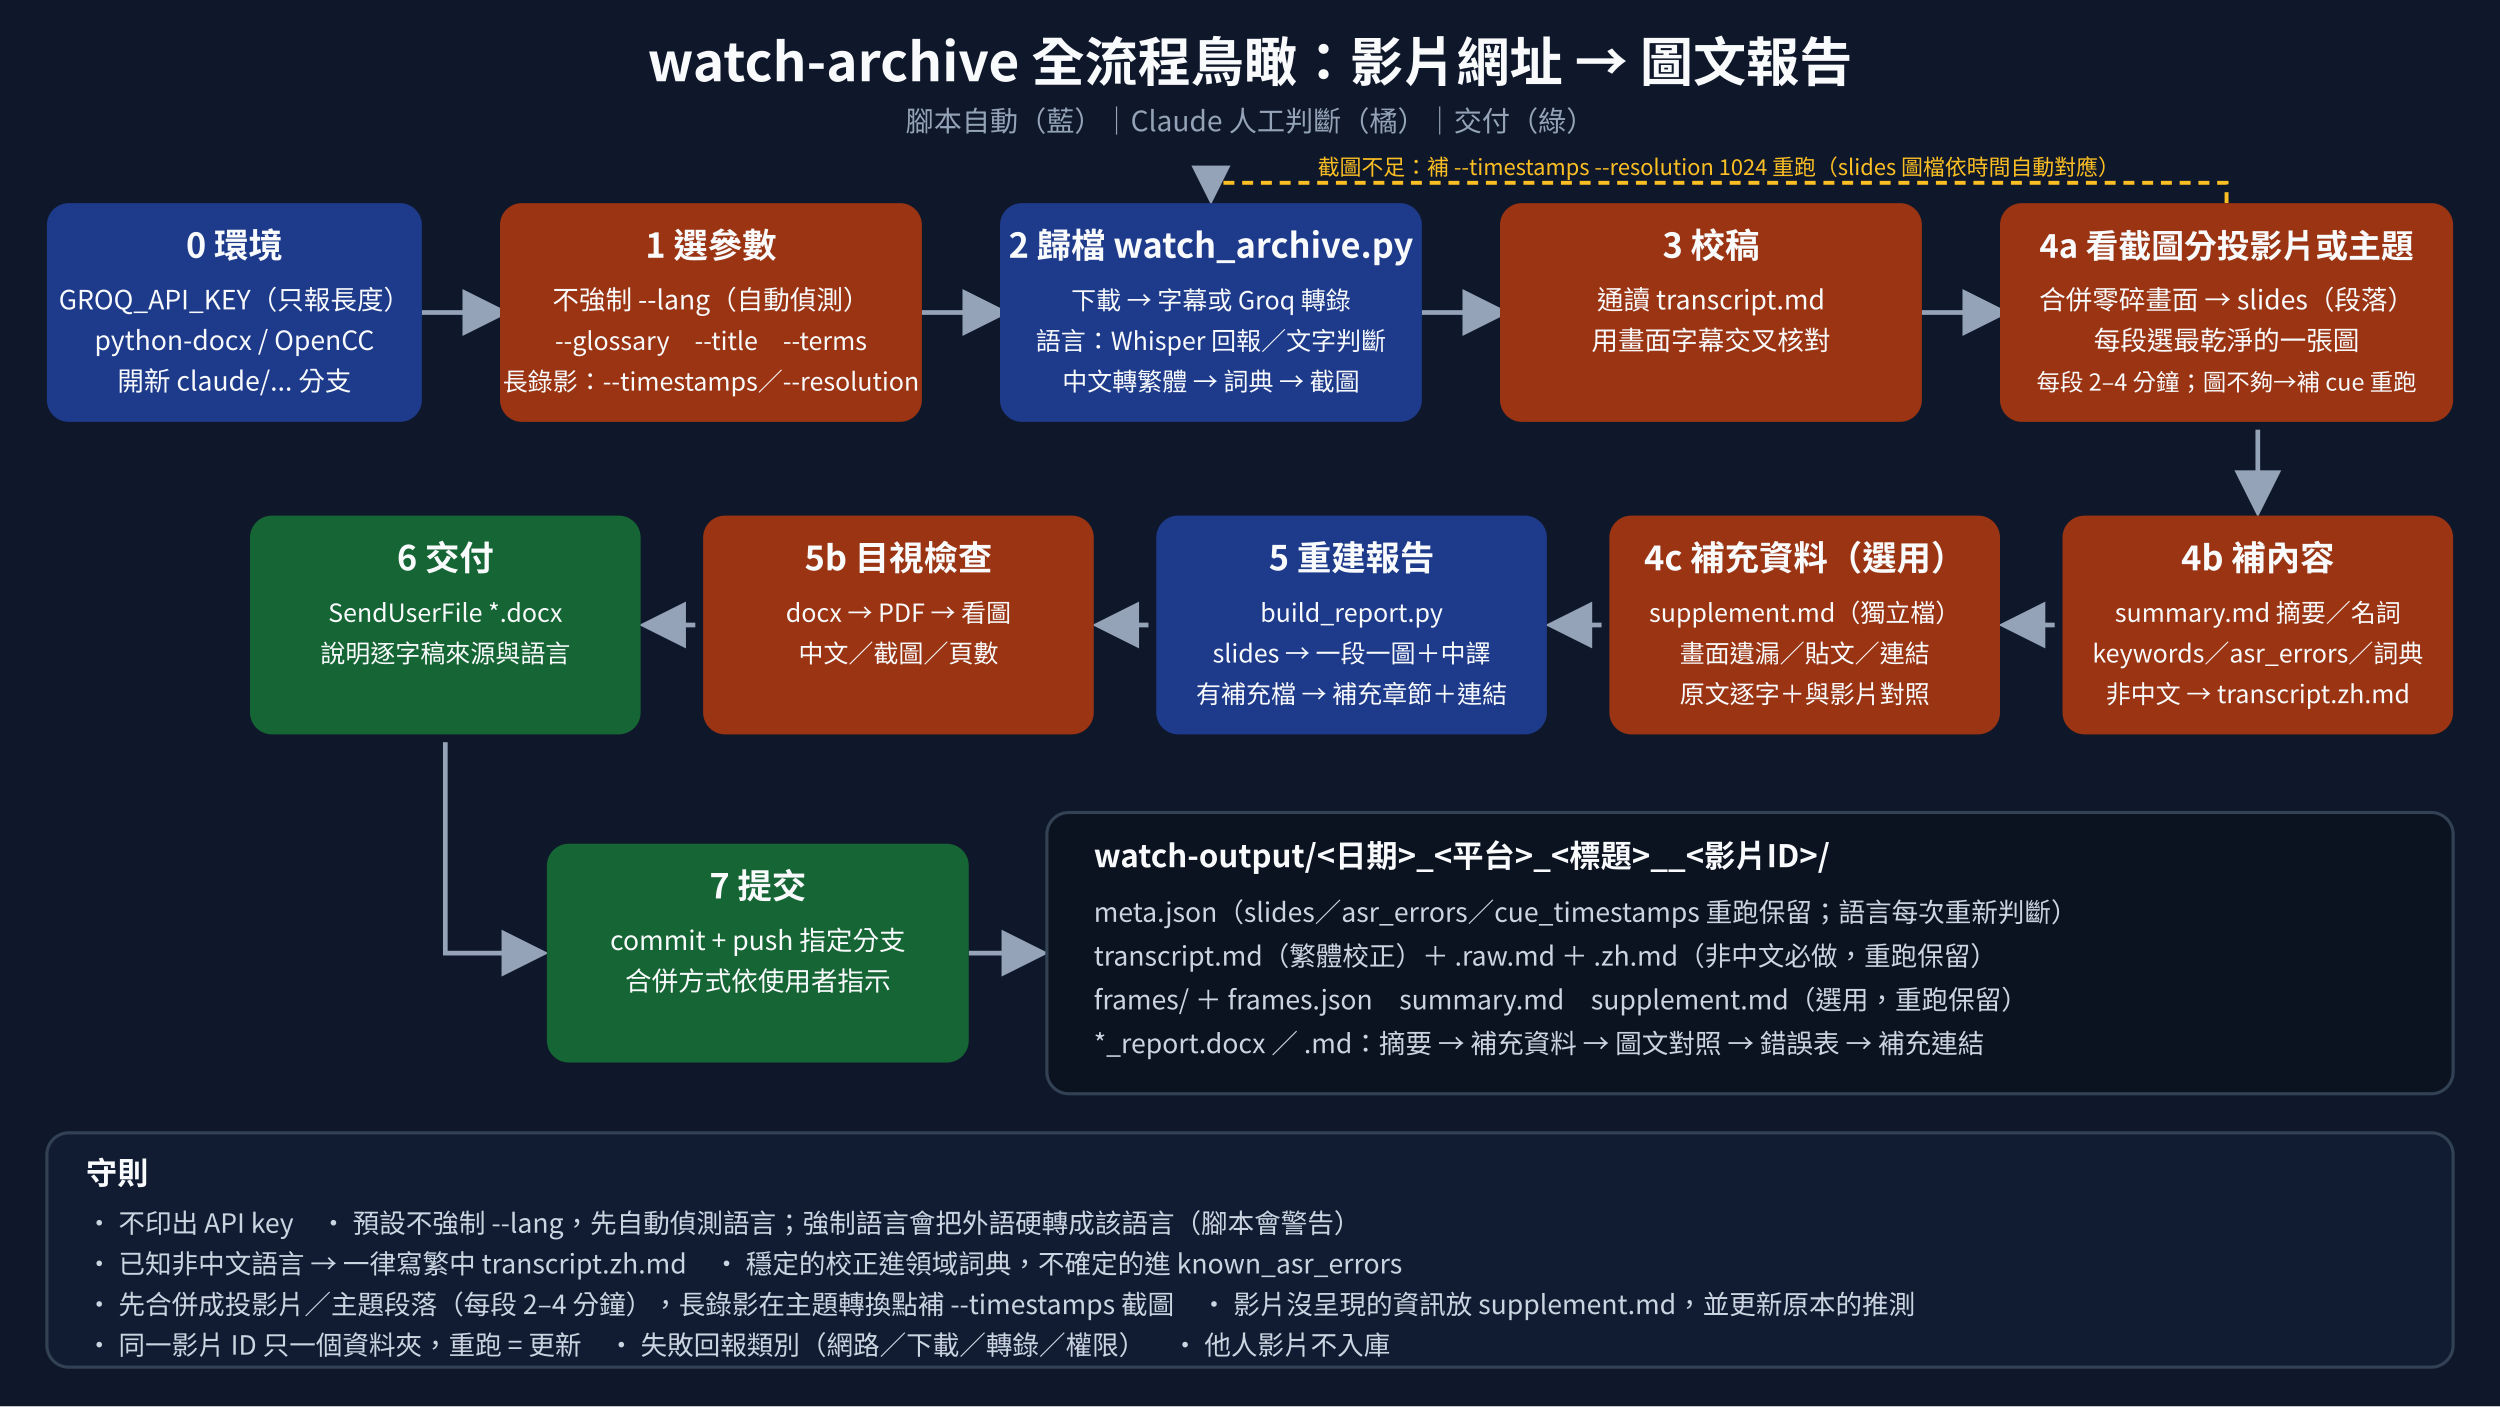
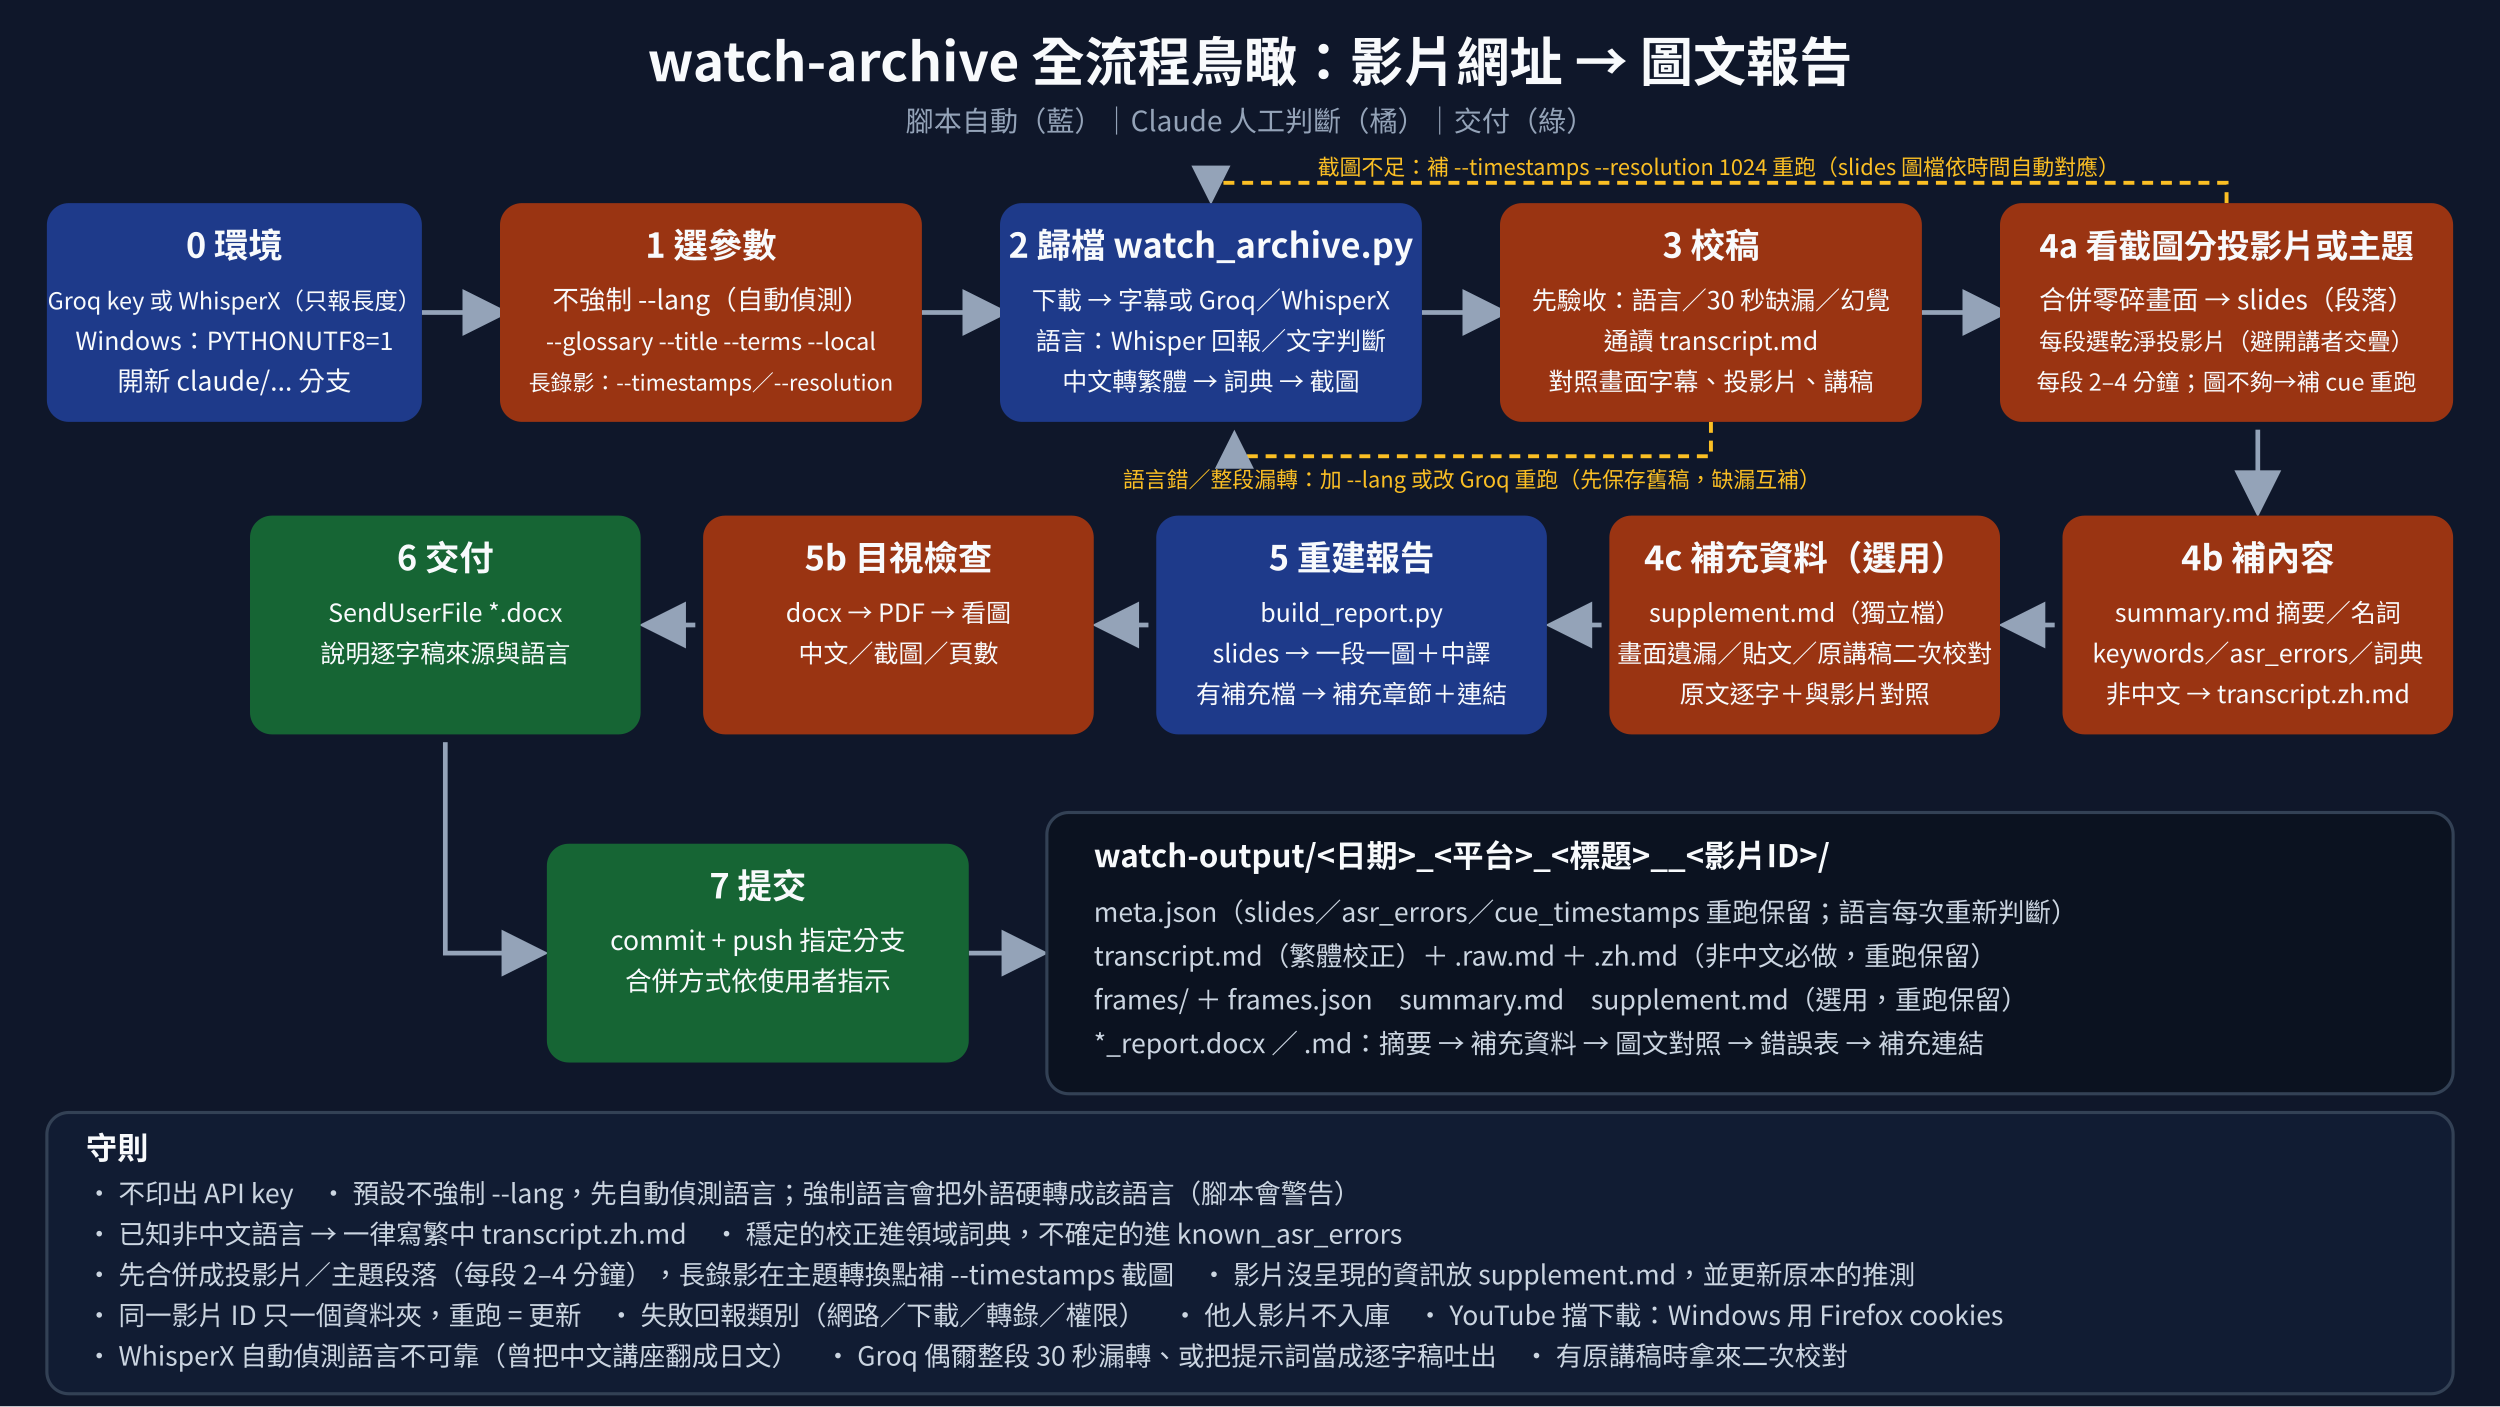
<svg xmlns="http://www.w3.org/2000/svg" viewBox="0 0 1600 900" width="1600" height="900" font-family="'WenQuanYi Zen Hei','Noto Sans CJK TC','Microsoft JhengHei',sans-serif">
  <rect width="1600" height="900" fill="#0f172a" />
  <text x="800" y="52" text-anchor="middle" font-size="34" font-weight="bold" fill="#f8fafc">watch-archive 全流程鳥瞰：影片網址 → 圖文報告</text>
  <text x="800" y="84" text-anchor="middle" font-size="18" fill="#94a3b8">腳本自動（藍）｜Claude 人工判斷（橘）｜交付（綠）</text>
  <defs>
    <marker id="a" markerWidth="10" markerHeight="10" refX="8" refY="5" orient="auto">
      <path d="M0,0 L10,5 L0,10 z" fill="#94a3b8" />
    </marker>
  </defs>
  <g stroke="#94a3b8" stroke-width="3" fill="none" marker-end="url(#a)">
    <path d="M270,200 H320" />
    <path d="M590,200 H640" />
    <path d="M910,200 H960" />
    <path d="M1230,200 H1280" />
    <path d="M1445,275 V325" />
    <path d="M1315,400 H1285" />
    <path d="M1025,400 H995" />
    <path d="M735,400 H705" />
    <path d="M445,400 H415" />
    <path d="M285,475 V610 H345" />
    <path d="M620,610 H665" />
  </g>
  <path d="M1425,130 V117 H775 V126" stroke="#fbbf24" stroke-width="2.5" stroke-dasharray="7 5" fill="none" marker-end="url(#a)" />
  <text x="1100" y="112" text-anchor="middle" font-size="14" fill="#fbbf24">截圖不足：補 --timestamps --resolution 1024 重跑（slides 圖檔依時間自動對應）</text>
+   <path d="M1095,270 V292 H790 V280" stroke="#fbbf24" stroke-width="2.5" stroke-dasharray="7 5" fill="none" marker-end="url(#a)" />
+   <text x="942" y="312" text-anchor="middle" font-size="14" fill="#fbbf24">語言錯／整段漏轉：加 --lang 或改 Groq 重跑（先保存舊稿，缺漏互補）</text>
  <g font-size="20" fill="#f8fafc">
    <rect x="30" y="130" width="240" height="140" rx="14" fill="#1e3a8a" />
    <text x="150" y="165" text-anchor="middle" font-weight="bold" font-size="22">0 環境</text>
-     <text x="150" y="198" text-anchor="middle" font-size="17">GROQ_API_KEY（只報長度）</text>
-     <text x="150" y="224" text-anchor="middle" font-size="17">python-docx / OpenCC</text>
+     <text x="150" y="198" text-anchor="middle" font-size="15">Groq key 或 WhisperX（只報長度）</text>
+     <text x="150" y="224" text-anchor="middle" font-size="16">Windows：PYTHONUTF8=1</text>
    <text x="150" y="250" text-anchor="middle" font-size="17">開新 claude/... 分支</text>
    <rect x="320" y="130" width="270" height="140" rx="14" fill="#9a3412" />
    <text x="455" y="165" text-anchor="middle" font-weight="bold" font-size="22">1 選參數</text>
    <text x="455" y="198" text-anchor="middle" font-size="17">不強制 --lang（自動偵測）</text>
-     <text x="455" y="224" text-anchor="middle" font-size="16">--glossary　--title　--terms</text>
-     <text x="455" y="250" text-anchor="middle" font-size="16">長錄影：--timestamps／--resolution</text>
+     <text x="455" y="224" text-anchor="middle" font-size="15">--glossary --title --terms --local</text>
+     <text x="455" y="250" text-anchor="middle" font-size="14">長錄影：--timestamps／--resolution</text>
    <rect x="640" y="130" width="270" height="140" rx="14" fill="#1e3a8a" />
    <text x="775" y="165" text-anchor="middle" font-weight="bold" font-size="22">2 歸檔 watch_archive.py</text>
-     <text x="775" y="198" text-anchor="middle" font-size="16">下載 → 字幕或 Groq 轉錄</text>
+     <text x="775" y="198" text-anchor="middle" font-size="16">下載 → 字幕或 Groq／WhisperX</text>
    <text x="775" y="224" text-anchor="middle" font-size="16">語言：Whisper 回報／文字判斷</text>
    <text x="775" y="250" text-anchor="middle" font-size="16">中文轉繁體 → 詞典 → 截圖</text>
    <rect x="960" y="130" width="270" height="140" rx="14" fill="#9a3412" />
    <text x="1095" y="165" text-anchor="middle" font-weight="bold" font-size="22">3 校稿</text>
-     <text x="1095" y="198" text-anchor="middle" font-size="17">通讀 transcript.md</text>
-     <text x="1095" y="224" text-anchor="middle" font-size="17">用畫面字幕交叉核對</text>
+     <text x="1095" y="198" text-anchor="middle" font-size="16">先驗收：語言／30 秒缺漏／幻覺</text>
+     <text x="1095" y="224" text-anchor="middle" font-size="16">通讀 transcript.md</text>
+     <text x="1095" y="250" text-anchor="middle" font-size="16">對照畫面字幕、投影片、講稿</text>
    <rect x="1280" y="130" width="290" height="140" rx="14" fill="#9a3412" />
    <text x="1425" y="165" text-anchor="middle" font-weight="bold" font-size="21">4a 看截圖分投影片或主題</text>
    <text x="1425" y="198" text-anchor="middle" font-size="17">合併零碎畫面 → slides（段落）</text>
-     <text x="1425" y="224" text-anchor="middle" font-size="17">每段選最乾淨的一張圖</text>
+     <text x="1425" y="224" text-anchor="middle" font-size="15">每段選乾淨投影片（避開講者交疊）</text>
    <text x="1425" y="250" text-anchor="middle" font-size="15">每段 2–4 分鐘；圖不夠→補 cue 重跑</text>
    <rect x="1320" y="330" width="250" height="140" rx="14" fill="#9a3412" />
    <text x="1445" y="365" text-anchor="middle" font-weight="bold" font-size="22">4b 補內容</text>
    <text x="1445" y="398" text-anchor="middle" font-size="16">summary.md 摘要／名詞</text>
    <text x="1445" y="424" text-anchor="middle" font-size="16">keywords／asr_errors／詞典</text>
    <text x="1445" y="450" text-anchor="middle" font-size="16">非中文 → transcript.zh.md</text>
    <rect x="1030" y="330" width="250" height="140" rx="14" fill="#9a3412" />
    <text x="1155" y="365" text-anchor="middle" font-weight="bold" font-size="22">4c 補充資料（選用）</text>
    <text x="1155" y="398" text-anchor="middle" font-size="16">supplement.md（獨立檔）</text>
-     <text x="1155" y="424" text-anchor="middle" font-size="16">畫面遺漏／貼文／連結</text>
+     <text x="1155" y="424" text-anchor="middle" font-size="16">畫面遺漏／貼文／原講稿二次校對</text>
    <text x="1155" y="450" text-anchor="middle" font-size="16">原文逐字＋與影片對照</text>
    <rect x="740" y="330" width="250" height="140" rx="14" fill="#1e3a8a" />
    <text x="865" y="365" text-anchor="middle" font-weight="bold" font-size="22">5 重建報告</text>
    <text x="865" y="398" text-anchor="middle" font-size="16">build_report.py</text>
    <text x="865" y="424" text-anchor="middle" font-size="16">slides → 一段一圖＋中譯</text>
    <text x="865" y="450" text-anchor="middle" font-size="16">有補充檔 → 補充章節＋連結</text>
    <rect x="450" y="330" width="250" height="140" rx="14" fill="#9a3412" />
    <text x="575" y="365" text-anchor="middle" font-weight="bold" font-size="22">5b 目視檢查</text>
    <text x="575" y="398" text-anchor="middle" font-size="16">docx → PDF → 看圖</text>
    <text x="575" y="424" text-anchor="middle" font-size="16">中文／截圖／頁數</text>
    <rect x="160" y="330" width="250" height="140" rx="14" fill="#166534" />
    <text x="285" y="365" text-anchor="middle" font-weight="bold" font-size="22">6 交付</text>
    <text x="285" y="398" text-anchor="middle" font-size="16">SendUserFile *.docx</text>
    <text x="285" y="424" text-anchor="middle" font-size="16">說明逐字稿來源與語言</text>
    <rect x="350" y="540" width="270" height="140" rx="14" fill="#166534" />
    <text x="485" y="575" text-anchor="middle" font-weight="bold" font-size="22">7 提交</text>
    <text x="485" y="608" text-anchor="middle" font-size="17">commit + push 指定分支</text>
    <text x="485" y="634" text-anchor="middle" font-size="17">合併方式依使用者指示</text>
  </g>
  <rect x="670" y="520" width="900" height="180" rx="14" fill="#0b1220" stroke="#334155" stroke-width="2" />
  <text x="700" y="555" font-size="20" font-weight="bold" fill="#f8fafc">watch-output/&lt;日期&gt;_&lt;平台&gt;_&lt;標題&gt;__&lt;影片ID&gt;/</text>
  <g font-size="17" fill="#cbd5e1">
    <text x="700" y="590">meta.json（slides／asr_errors／cue_timestamps 重跑保留；語言每次重新判斷）</text>
    <text x="700" y="618">transcript.md（繁體校正）＋ .raw.md ＋ .zh.md（非中文必做，重跑保留）</text>
    <text x="700" y="646">frames/ ＋ frames.json　summary.md　supplement.md（選用，重跑保留）</text>
    <text x="700" y="674">*_report.docx ／ .md：摘要 → 補充資料 → 圖文對照 → 錯誤表 → 補充連結</text>
  </g>
-   <rect x="30" y="725" width="1540" height="150" rx="14" fill="#111c33" stroke="#334155" stroke-width="2" />
-   <text x="55" y="758" font-size="20" font-weight="bold" fill="#f8fafc">守則</text>
+   <rect x="30" y="712" width="1540" height="180" rx="14" fill="#111c33" stroke="#334155" stroke-width="2" />
+   <text x="55" y="742" font-size="20" font-weight="bold" fill="#f8fafc">守則</text>
  <g font-size="17" fill="#cbd5e1">
-     <text x="55" y="789">• 不印出 API key　• 預設不強制 --lang，先自動偵測語言；強制語言會把外語硬轉成該語言（腳本會警告）</text>
-     <text x="55" y="815">• 已知非中文語言 → 一律寫繁中 transcript.zh.md　• 穩定的校正進領域詞典，不確定的進 known_asr_errors</text>
-     <text x="55" y="841">• 先合併成投影片／主題段落（每段 2–4 分鐘），長錄影在主題轉換點補 --timestamps 截圖　• 影片沒呈現的資訊放 supplement.md，並更新原本的推測</text>
-     <text x="55" y="867">• 同一影片 ID 只一個資料夾，重跑 = 更新　• 失敗回報類別（網路／下載／轉錄／權限）　• 他人影片不入庫</text>
+     <text x="55" y="770">• 不印出 API key　• 預設不強制 --lang，先自動偵測語言；強制語言會把外語硬轉成該語言（腳本會警告）</text>
+     <text x="55" y="796">• 已知非中文語言 → 一律寫繁中 transcript.zh.md　• 穩定的校正進領域詞典，不確定的進 known_asr_errors</text>
+     <text x="55" y="822">• 先合併成投影片／主題段落（每段 2–4 分鐘），長錄影在主題轉換點補 --timestamps 截圖　• 影片沒呈現的資訊放 supplement.md，並更新原本的推測</text>
+     <text x="55" y="848">• 同一影片 ID 只一個資料夾，重跑 = 更新　• 失敗回報類別（網路／下載／轉錄／權限）　• 他人影片不入庫　• YouTube 擋下載：Windows 用 Firefox cookies</text>
+     <text x="55" y="874">• WhisperX 自動偵測語言不可靠（曾把中文講座翻成日文）　• Groq 偶爾整段 30 秒漏轉、或把提示詞當成逐字稿吐出　• 有原講稿時拿來二次校對</text>
  </g>
</svg>
